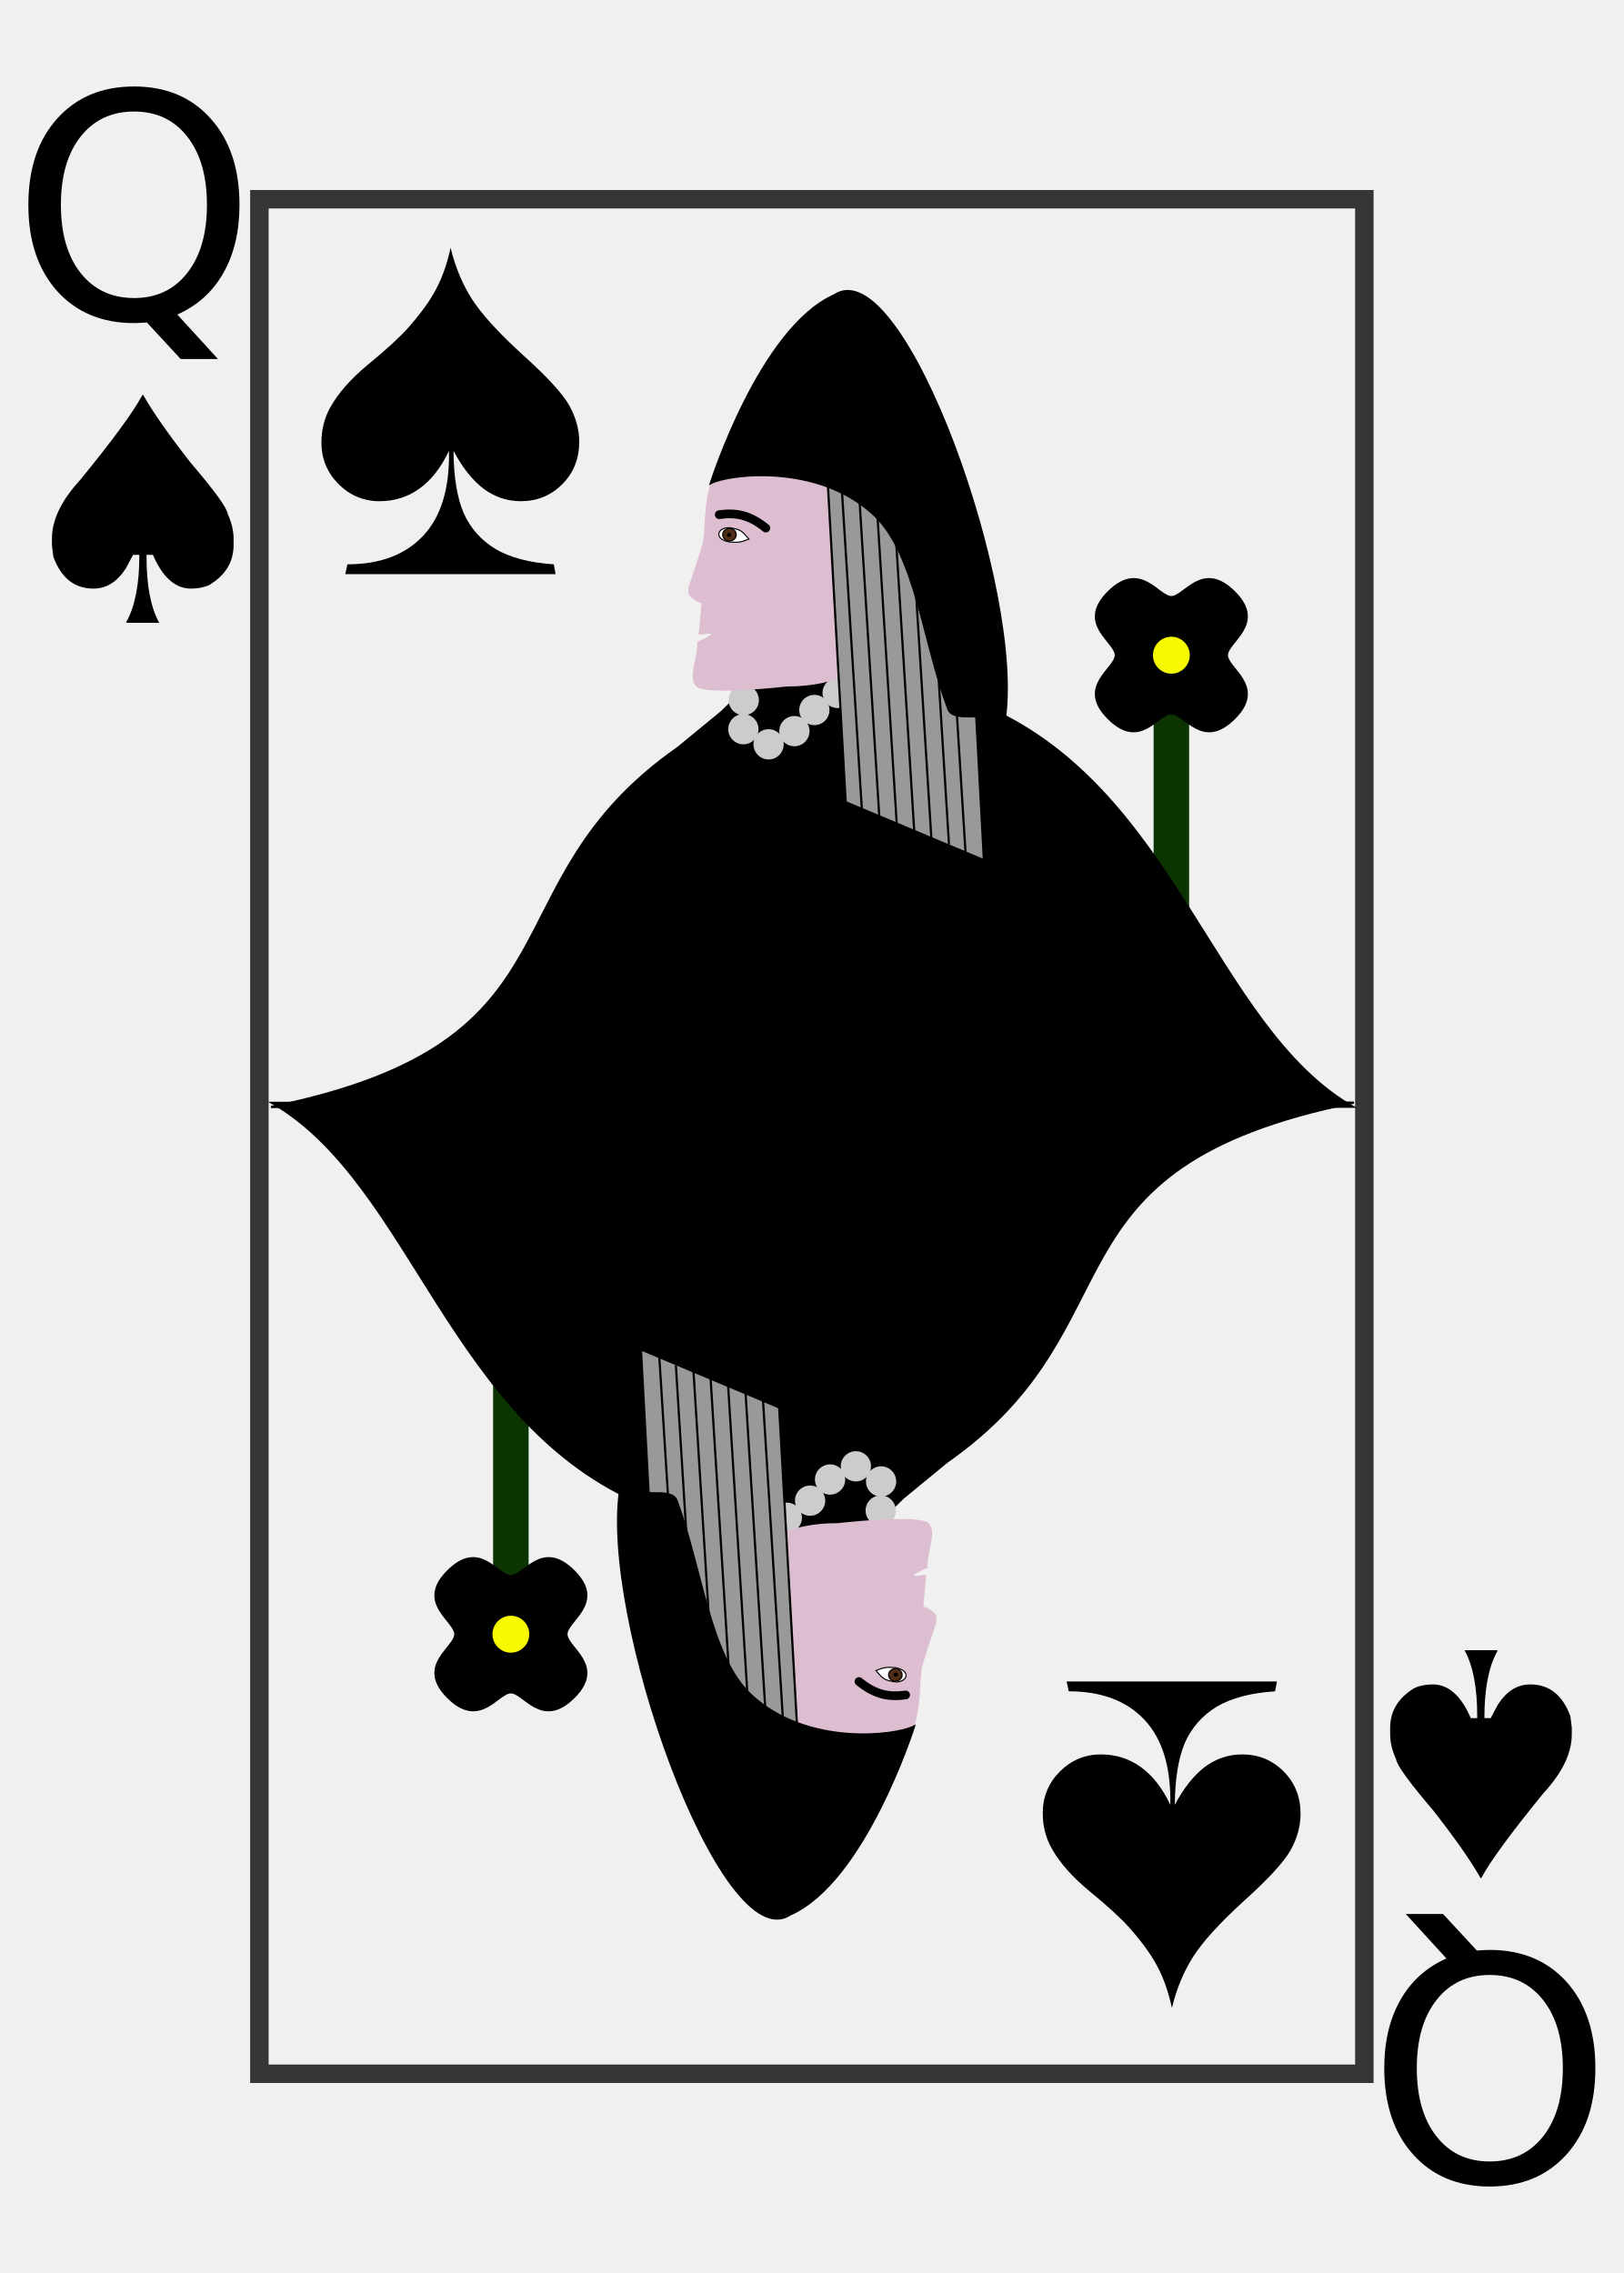
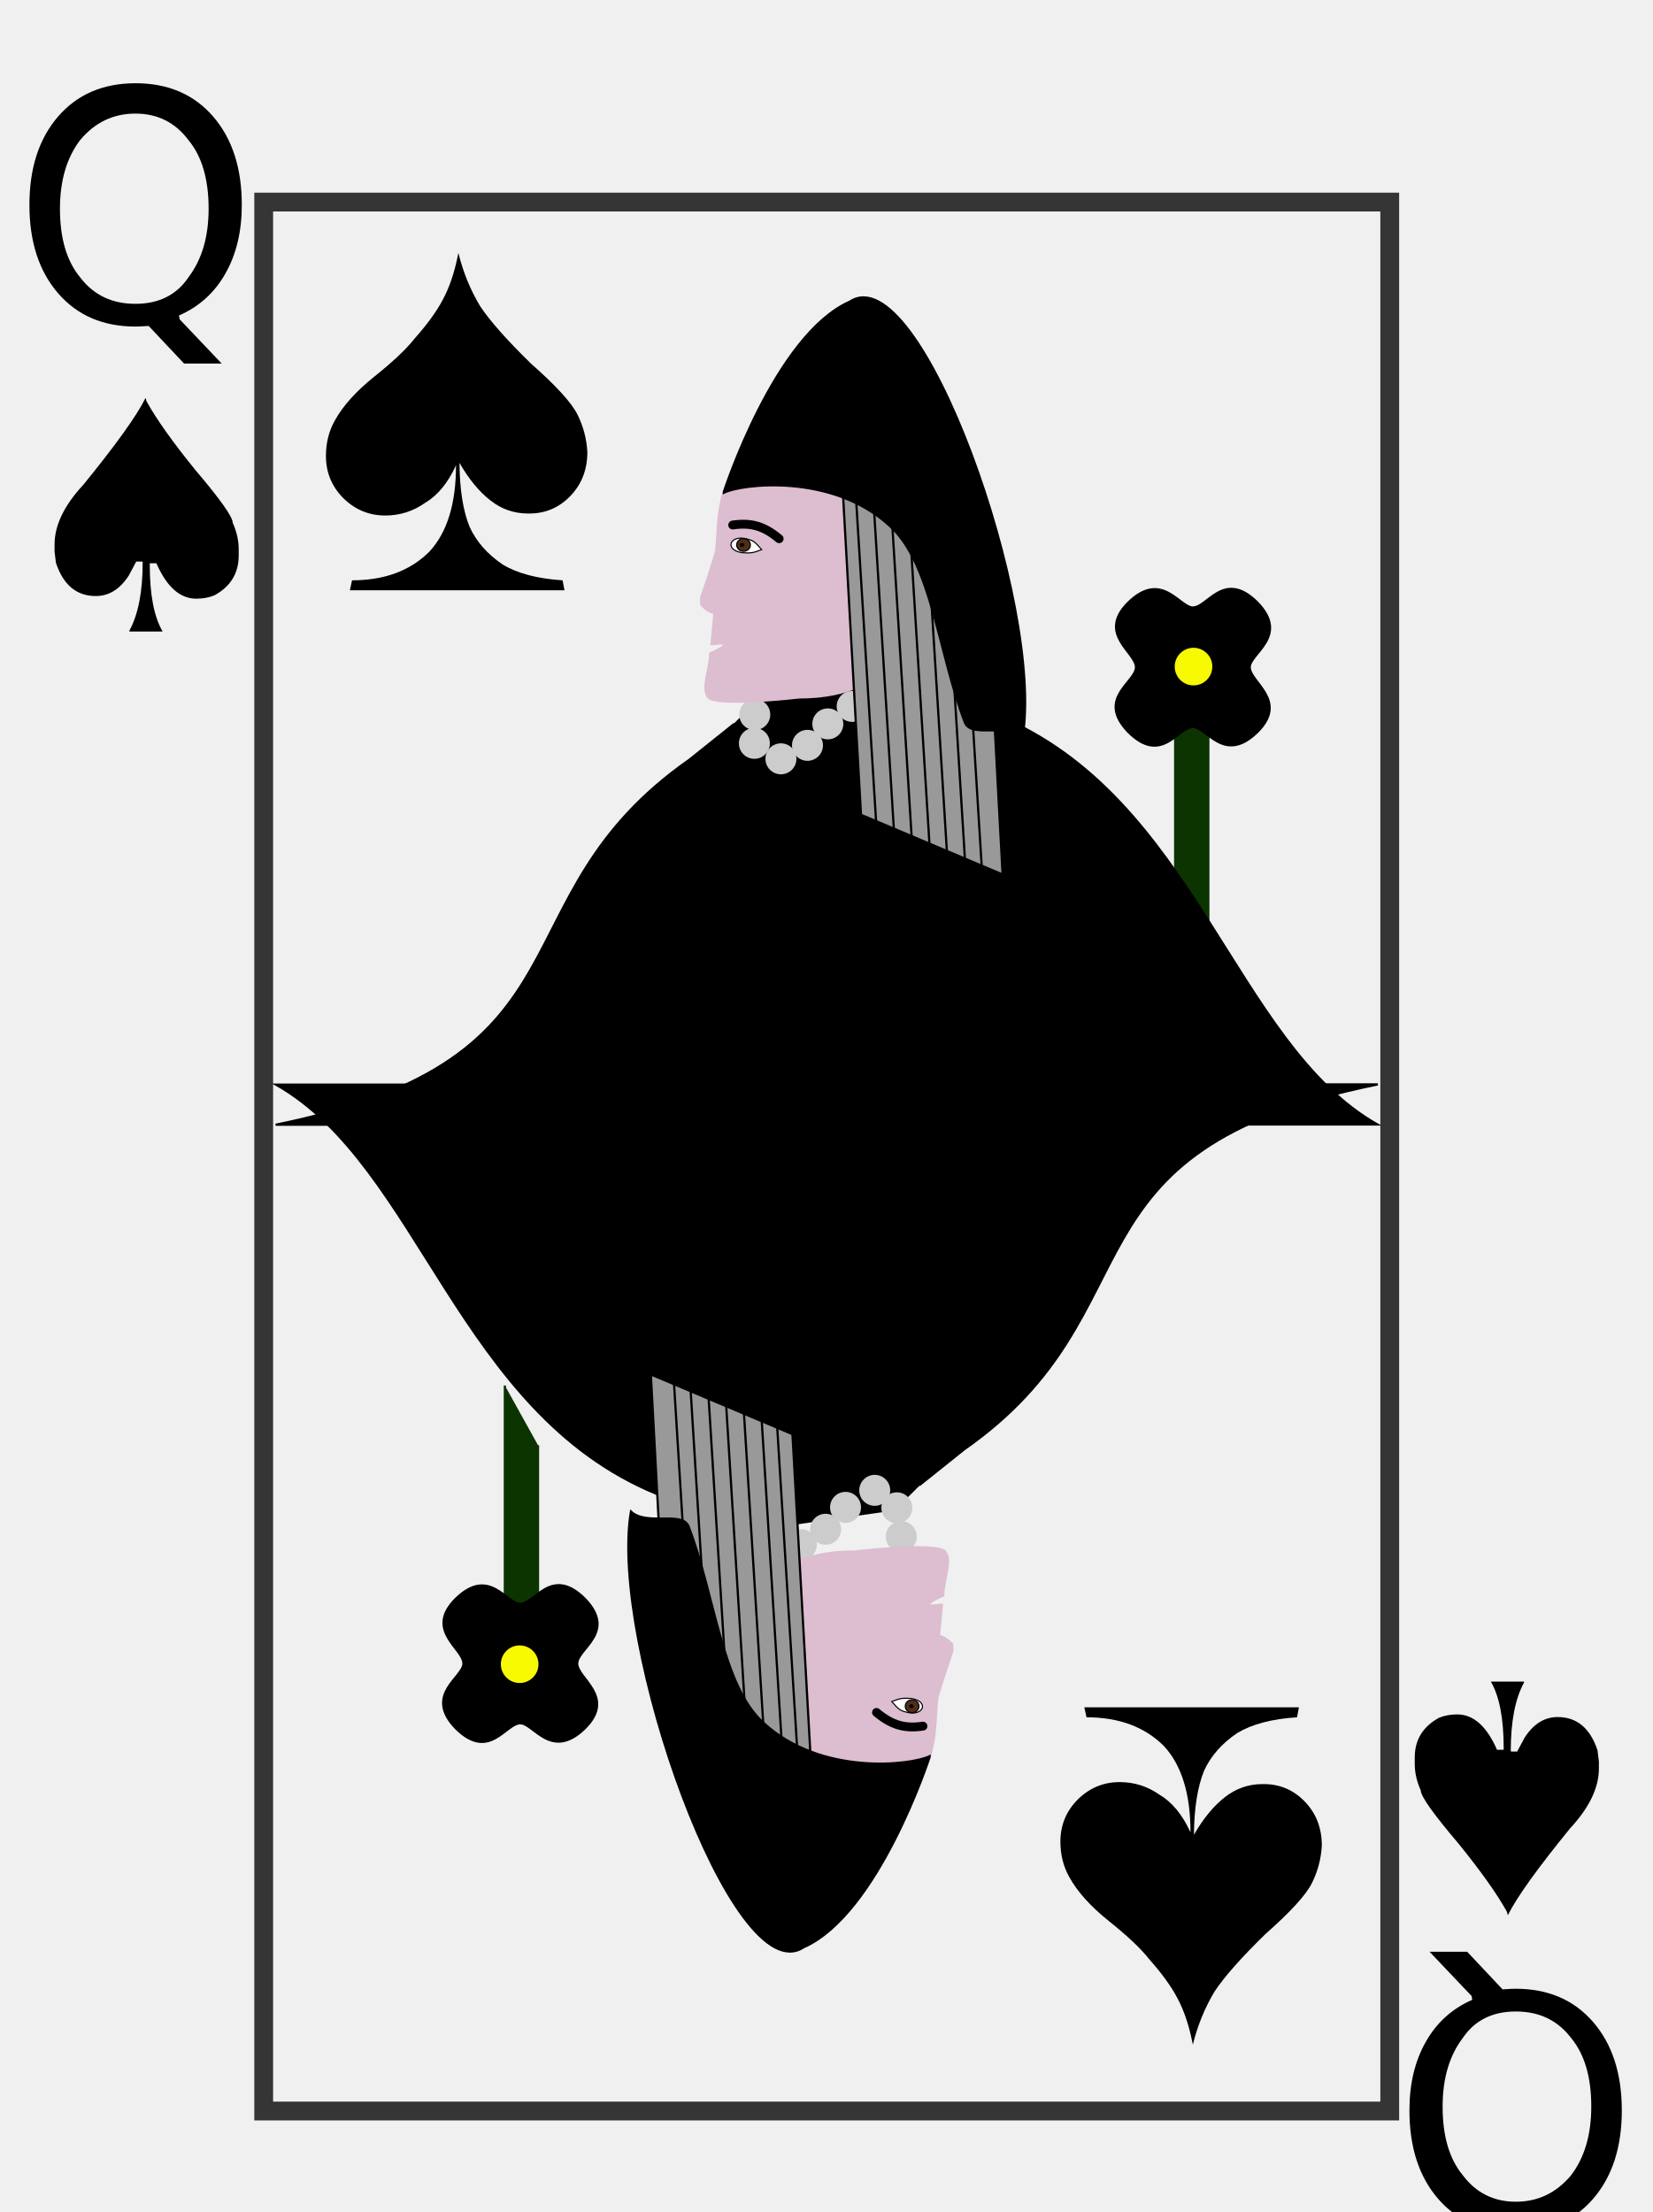
- <svg xmlns="http://www.w3.org/2000/svg" xmlns:xlink="http://www.w3.org/1999/xlink" width="747.347" height="1046.286" id="svg2" version="1.0">
-   <defs id="defs4">
-     </defs>
-   <g id="layer1" transform="translate(2.244899,-0.6479052)">
-     <path style="display:inline;overflow:visible;visibility:visible;opacity:1;fill:#0b3400;fill-opacity:1;fill-rule:nonzero;stroke:#0b3400;stroke-width:1;stroke-linecap:butt;stroke-linejoin:miter;stroke-miterlimit:4;stroke-dasharray:none;stroke-dashoffset:0;stroke-opacity:1;marker:none;marker-start:none;marker-mid:none;marker-end:none;enable-background:accumulate" d="m 529.218,401.008 v -74.827 h 15.344 v 101.97" id="path3994" />
-     <path id="path3996" style="fill:#000000;fill-opacity:1;stroke:#000000;stroke-width:1.6;stroke-linecap:round;stroke-linejoin:round;stroke-miterlimit:4;stroke-opacity:1" d="m 536.89,328.684 c 6.681,0 14.267,16.921 28.832,2.297 14.383,-14.44 -3.564,-22.194 -3.564,-28.74 0,-6.546 17.947,-14.3 3.564,-28.74 -14.565,-14.623 -22.486,2.297 -28.832,2.297 -6.346,0 -14.267,-16.921 -28.832,-2.297 -14.383,14.44 3.564,22.194 3.564,28.74 0,6.546 -17.947,14.3 -3.564,28.74 14.565,14.623 22.151,-2.297 28.832,-2.297 z" />
-     <path style="opacity:1;fill:#f7fa00;fill-opacity:1;stroke:#f7fa00;stroke-width:1.6;stroke-linecap:round;stroke-linejoin:round;stroke-miterlimit:4;stroke-dasharray:none;stroke-opacity:1" d="m 544.563,302.241 a 7.672,7.703 0 0 1 -7.672,7.703 7.672,7.703 0 0 1 -7.672,-7.703 7.672,7.703 0 0 1 7.672,-7.703 7.672,7.703 0 0 1 7.672,7.703 z" id="path4010" />
-     <path id="path860" d="m 240.562,654.127 v 74.827 H 225.218 V 626.984" style="display:inline;overflow:visible;visibility:visible;opacity:1;fill:#0b3400;fill-opacity:1;fill-rule:nonzero;stroke:#0b3400;stroke-width:1;stroke-linecap:butt;stroke-linejoin:miter;stroke-miterlimit:4;stroke-dasharray:none;stroke-dashoffset:0;stroke-opacity:1;marker:none;marker-start:none;marker-mid:none;marker-end:none;enable-background:accumulate" />
-     <path d="m 232.89,726.451 c -6.681,0 -14.267,-16.921 -28.832,-2.297 -14.383,14.44 3.564,22.194 3.564,28.74 0,6.546 -17.947,14.3 -3.564,28.74 14.565,14.623 22.486,-2.297 28.832,-2.297 6.346,0 14.267,16.921 28.832,2.297 14.383,-14.44 -3.564,-22.194 -3.564,-28.74 0,-6.546 17.947,-14.3 3.564,-28.74 -14.565,-14.623 -22.151,2.297 -28.832,2.297 z" style="fill:#000000;fill-opacity:1;stroke:#000000;stroke-width:1.6;stroke-linecap:round;stroke-linejoin:round;stroke-miterlimit:4;stroke-opacity:1" id="path862" />
-     <path transform="scale(-1)" style="opacity:1;fill:#f7fa00;fill-opacity:1;stroke:#f7fa00;stroke-width:1.6;stroke-linecap:round;stroke-linejoin:round;stroke-miterlimit:4;stroke-dasharray:none;stroke-opacity:1" d="m -225.218,-752.894 a 7.672,7.703 0 0 1 -7.672,7.703 7.672,7.703 0 0 1 -7.672,-7.703 7.672,7.703 0 0 1 7.672,-7.703 7.672,7.703 0 0 1 7.672,7.703 z" id="path864" />
-     <path id="path1009" style="font-style:normal;font-variant:normal;font-weight:normal;font-stretch:normal;font-size:144px;line-height:1.25;font-family:'Arial Narrow';-inkscape-font-specification:'Arial Narrow';text-align:center;text-anchor:middle;fill:#000000;fill-opacity:1;stroke:none;stroke-width:1px;stroke-linecap:butt;stroke-linejoin:miter;stroke-opacity:1" d="m 59.464,51.986 q -15.469,0 -24.609,11.531 -9.07,11.531 -9.07,31.43 0,19.828 9.07,31.359 9.141,11.531 24.609,11.531 15.469,0 24.469,-11.531 9.07,-11.531 9.07,-31.359 0,-19.898 -9.07,-31.43 -9,-11.531 -24.469,-11.531 z m 19.898,93.445 18.703,20.461 H 80.909 L 65.37,149.088 q -2.32,0.141 -3.586,0.211 -1.195,0.07 -2.32,0.07 -22.148,0 -35.438,-14.766 -13.219,-14.836 -13.219,-39.656 0,-24.891 13.219,-39.656 13.289,-14.836 35.438,-14.836 22.078,0 35.297,14.836 13.219,14.766 13.219,39.656 0,18.281 -7.383,31.289 -7.312,13.008 -21.234,19.195 z" />
-     <path id="path1006" style="font-style:normal;font-variant:normal;font-weight:normal;font-stretch:normal;font-size:144px;line-height:1.25;font-family:'Arial Narrow';-inkscape-font-specification:'Arial Narrow';text-align:center;text-anchor:middle;fill:#000000;fill-opacity:1;stroke:none;stroke-width:1px;stroke-linecap:butt;stroke-linejoin:miter;stroke-opacity:1" d="m 63.647,182.424 q 6.609,11.742 21.797,31.148 16.664,19.547 17.086,23.555 2.742,5.977 2.742,11.602 v 2.812 q 0,11.742 -11.391,18.492 -3.727,1.547 -8.227,1.547 -10.828,0 -17.508,-15.539 h -2.953 v 0.844 q 0,19.898 5.836,30.445 H 55.913 v -0.422 q 5.977,-10.617 5.977,-30.656 l -0.211,-0.211 h -2.672 l -3.305,6.188 q -5.977,9.352 -14.906,9.352 -13.148,0 -18.492,-14.695 l -0.633,-5.133 v -3.234 q 0,-12.867 13.148,-27.141 22.148,-27.141 28.406,-38.742 l 0.211,-0.211 z" />
-     <path id="path1003" style="font-style:normal;font-variant:normal;font-weight:normal;font-stretch:normal;font-size:144px;line-height:1.25;font-family:'Arial Narrow';-inkscape-font-specification:'Arial Narrow';text-align:center;text-anchor:middle;fill:#000000;fill-opacity:1;stroke:none;stroke-width:1px;stroke-linecap:butt;stroke-linejoin:miter;stroke-opacity:1" d="m 683.393,995.595 q 15.469,0 24.609,-11.531 9.07,-11.531 9.07,-31.43 0,-19.828 -9.07,-31.359 -9.141,-11.531 -24.609,-11.531 -15.469,0 -24.469,11.531 -9.07,11.531 -9.07,31.359 0,19.898 9.07,31.43 9,11.531 24.469,11.531 z M 663.495,902.15 644.792,881.689 h 17.156 l 15.539,16.805 q 2.32,-0.141 3.586,-0.211 1.195,-0.07 2.32,-0.07 22.148,0 35.438,14.766 13.219,14.836 13.219,39.656 0,24.891 -13.219,39.656 -13.289,14.836 -35.438,14.836 -22.078,0 -35.297,-14.836 -13.219,-14.766 -13.219,-39.656 0,-18.281 7.383,-31.289 7.312,-13.008 21.234,-19.195 z" />
-     <path id="path1000" style="font-style:normal;font-variant:normal;font-weight:normal;font-stretch:normal;font-size:144px;line-height:1.25;font-family:'Arial Narrow';-inkscape-font-specification:'Arial Narrow';text-align:center;text-anchor:middle;fill:#000000;fill-opacity:1;stroke:none;stroke-width:1px;stroke-linecap:butt;stroke-linejoin:miter;stroke-opacity:1" d="m 679.21,865.158 q -6.609,-11.742 -21.797,-31.148 -16.664,-19.547 -17.086,-23.555 -2.742,-5.977 -2.742,-11.602 v -2.812 q 0,-11.742 11.391,-18.492 3.727,-1.547 8.227,-1.547 10.828,0 17.508,15.539 h 2.953 v -0.844 q 0,-19.898 -5.836,-30.445 h 15.117 v 0.422 q -5.977,10.617 -5.977,30.656 l 0.211,0.211 h 2.672 l 3.305,-6.188 q 5.977,-9.352 14.906,-9.352 13.148,0 18.492,14.695 l 0.633,5.133 v 3.234 q 0,12.867 -13.148,27.141 -22.148,27.141 -28.406,38.742 l -0.211,0.211 z" />
-     <path style="opacity:0.775;fill:none;fill-opacity:1;stroke:#000000;stroke-width:8.5;stroke-linecap:square;stroke-linejoin:miter;stroke-miterlimit:4;stroke-dasharray:none;stroke-opacity:1" d="M 117.143,92.362 H 625.714 V 955.219 H 117.143 Z" id="rect3077" />
-     <path id="path996" style="font-style:normal;font-weight:normal;font-size:250px;line-height:1.25;font-family:Arial;text-align:center;text-anchor:middle;fill:#000000;fill-opacity:1;stroke:none;stroke-width:1px;stroke-linecap:butt;stroke-linejoin:miter;stroke-opacity:1" d="m 205.144,114.656 q 3.174,13.184 9.766,23.56 6.592,10.376 23.438,25.757 16.968,15.259 21.484,23.438 4.517,8.179 4.517,16.602 0,11.719 -7.812,19.531 -7.812,7.812 -19.043,7.812 -9.521,0 -17.334,-5.859 -7.69,-5.981 -13.672,-17.334 0.122,17.944 4.639,28.564 4.639,10.498 14.648,16.602 10.132,5.981 26.855,7.08 l 0.854,4.517 H 156.683 l 0.977,-4.517 q 22.461,0 34.79,-13.062 12.451,-13.184 11.963,-39.185 -5.493,11.597 -13.672,17.456 -8.057,5.737 -18.311,5.737 -10.986,0 -18.921,-7.935 -7.812,-7.935 -7.812,-19.043 0,-8.911 4.028,-16.113 5.493,-10.01 17.822,-20.142 12.329,-10.132 18.188,-16.724 8.911,-10.132 12.939,-18.066 4.15,-7.935 6.47,-18.677 z" />
-     <path d="m 537.144,924.925 q 3.174,-13.184 9.766,-23.56 6.592,-10.376 23.438,-25.757 16.968,-15.259 21.484,-23.438 4.517,-8.179 4.517,-16.602 0,-11.719 -7.812,-19.531 -7.812,-7.812 -19.043,-7.812 -9.521,0 -17.334,5.859 -7.69,5.981 -13.672,17.334 0.122,-17.944 4.639,-28.564 4.639,-10.498 14.648,-16.602 10.132,-5.981 26.855,-7.08 l 0.854,-4.517 H 488.683 l 0.977,4.517 q 22.461,0 34.79,13.062 12.451,13.184 11.963,39.185 -5.493,-11.597 -13.672,-17.456 -8.057,-5.737 -18.311,-5.737 -10.986,0 -18.921,7.935 -7.812,7.935 -7.812,19.043 0,8.911 4.028,16.113 5.493,10.01 17.822,20.142 12.329,10.132 18.188,16.724 8.911,10.132 12.939,18.066 4.15,7.935 6.47,18.677 z" style="font-style:normal;font-weight:normal;font-size:250px;line-height:1.25;font-family:Arial;text-align:center;text-anchor:middle;fill:#000000;fill-opacity:1;stroke:none;stroke-width:1px;stroke-linecap:butt;stroke-linejoin:miter;stroke-opacity:1" id="path1014" />
-     <path id="path3918" d="M 329.898,328.362 L 340.788,317.72 L 438.827,304.076 C 448.852,306.154 439.574,321.157 448.22,324.685 C 538.646,361.585 555.561,472.504 620.393,510.099 L 122.469,510.219 C 270.46,480.24 219.146,408.241 309.898,344.791 L 329.898,328.362 z" style="fill:#000000;fill-opacity:1;fill-rule:nonzero;stroke:#000000;stroke-width:1;stroke-linecap:butt;stroke-linejoin:miter;marker:none;marker-start:none;marker-mid:none;marker-end:none;stroke-miterlimit:4;stroke-dasharray:none;stroke-dashoffset:0;stroke-opacity:1;visibility:visible;display:inline;overflow:visible;enable-background:accumulate" />
-     <use x="0" y="0" xlink:href="#use3201" id="use3203" transform="translate(0.1785715,-13.39286)" width="747.347" height="1046.286" />
-     <path style="opacity:1;fill:#cccccc;fill-opacity:1;stroke:none;stroke-width:1.6;stroke-linecap:round;stroke-linejoin:round;stroke-miterlimit:4;stroke-dasharray:none;stroke-opacity:1" d="m 390.255,319.612 a 6.964,6.964 0 0 1 -6.964,6.964 6.964,6.964 0 0 1 -6.964,-6.964 6.964,6.964 0 0 1 6.964,-6.964 6.964,6.964 0 0 1 6.964,6.964 z" id="path2415" />
-     <use x="0" y="0" xlink:href="#path2415" id="use3195" transform="translate(-10.71429,7.857143)" width="747.347" height="1046.286" />
-     <use x="0" y="0" xlink:href="#use3195" id="use3197" transform="translate(-9.196428,9.732143)" width="747.347" height="1046.286" />
-     <use x="0" y="0" xlink:href="#use3197" id="use3199" transform="translate(-11.875,6.071429)" width="747.347" height="1046.286" />
-     <use x="0" y="0" xlink:href="#use3199" id="use3201" transform="translate(-11.60714,-6.964285)" width="747.347" height="1046.286" />
-     <path style="display:inline;overflow:visible;visibility:visible;opacity:1;fill:#ddbdd0;fill-opacity:1;fill-rule:nonzero;stroke:#ddbdd0;stroke-width:1;stroke-linecap:butt;stroke-linejoin:miter;stroke-miterlimit:4;stroke-dasharray:none;stroke-dashoffset:0;stroke-opacity:1;marker:none;marker-start:none;marker-mid:none;marker-end:none;enable-background:accumulate" d="m 325.402,223.006 c -3.008,9.274 -2.569,18.312 -3.422,26.247 0,1.795 -6.861,21.85 -6.861,21.85 l 0.058,2.843 c -0.044,0.334 2.968,3.571 6.049,3.905 l -1.324,14.201 c -1.112,0.767 5.786,-0.963 5.786,0.3 0,1.421 -6.386,4.035 -6.386,4.035 0,6.756 -4.345,16.27 -0.788,19.827 4.169,4.169 41.296,-0.065 41.296,-0.065 47.993,0 48.571,-35 48.571,-35 0,-40.409 -2.582,-66.014 -2.582,-66.014 -2.482,-0.014 -18.085,-2.821 -34.972,-1.109 -18.548,1.88 -29.644,4.199 -45.424,8.982 z" id="path3867" />
-     <path style="display:inline;overflow:visible;visibility:visible;opacity:1;fill:#999999;fill-opacity:1;fill-rule:nonzero;stroke:#000000;stroke-width:1;stroke-linecap:butt;stroke-linejoin:miter;stroke-miterlimit:4;stroke-dasharray:none;stroke-dashoffset:0;stroke-opacity:1;marker:none;marker-start:none;marker-mid:none;marker-end:none;enable-background:accumulate" d="m 377.983,209.454 9.021,160.456 63.601,26.698 -9.3,-173.985 z" id="path3871" />
-     <path style="display:inline;overflow:visible;visibility:visible;opacity:1;fill:none;fill-opacity:0.703;fill-rule:nonzero;stroke:#000000;stroke-width:4;stroke-linecap:round;stroke-linejoin:round;stroke-miterlimit:4;stroke-dasharray:none;stroke-dashoffset:0;stroke-opacity:1;marker:none;marker-start:none;marker-mid:none;marker-end:none;enable-background:accumulate" d="m 328.773,237.556 c 8.089,-1.161 14.275,0.349 21.486,6.18" id="path3875" />
-     <path style="display:inline;overflow:visible;visibility:visible;opacity:1;fill:none;fill-opacity:0.703;fill-rule:nonzero;stroke:#000000;stroke-width:1;stroke-linecap:butt;stroke-linejoin:miter;stroke-miterlimit:4;stroke-dasharray:none;stroke-dashoffset:0;stroke-opacity:1;marker:none;marker-start:none;marker-mid:none;marker-end:none;enable-background:accumulate" d="m 384.452,213.541 10.089,161.357" id="path3902" />
-     <use x="0" y="0" xlink:href="#path3902" id="use3904" width="747.347" height="1046.286" transform="translate(8.000005,2.928572)" />
-     <use x="0" y="0" xlink:href="#use3904" id="use3906" width="747.347" height="1046.286" transform="translate(8.000005,2.928572)" />
-     <use x="0" y="0" xlink:href="#use3906" id="use3908" transform="translate(8.000005,2.357143)" width="747.347" height="1046.286" />
-     <use x="0" y="0" xlink:href="#use3908" id="use3910" width="747.347" height="1046.286" transform="translate(8.000005,5.285714)" />
-     <use x="0" y="0" xlink:href="#use3910" id="use3912" transform="translate(8.000005,0.928572)" width="747.347" height="1046.286" />
-     <use x="0" y="0" xlink:href="#use3912" id="use3914" width="747.347" height="1046.286" transform="translate(8.000005,10)" />
-     <path style="display:inline;overflow:visible;visibility:visible;opacity:1;fill:#ffffff;fill-opacity:1;fill-rule:nonzero;stroke:#000000;stroke-width:0.5;stroke-linecap:butt;stroke-linejoin:miter;stroke-miterlimit:4;stroke-dasharray:none;stroke-dashoffset:0;stroke-opacity:1;marker:none;marker-start:none;marker-mid:none;marker-end:none;enable-background:accumulate" d="m 334.325,243.643 c 4.212,0.888 4.64,1.051 8.125,5.126 -3.668,1.537 -5.011,1.661 -8.872,1.361 -7.821,-1.3 -5.568,-7.368 0.748,-6.487 z" id="path3877" />
-     <path style="opacity:1;fill:#502d16;fill-opacity:1;stroke:#000000;stroke-width:0.5;stroke-linecap:round;stroke-linejoin:round;stroke-miterlimit:4;stroke-dasharray:none;stroke-opacity:1" d="m 336.624,246.766 a 3.119,2.908 0 0 1 -3.119,2.908 3.119,2.908 0 0 1 -3.119,-2.908 3.119,2.908 0 0 1 3.119,-2.908 3.119,2.908 0 0 1 3.119,2.908 z" id="path3885" />
-     <path style="opacity:1;fill:#000000;fill-opacity:1;stroke:#000000;stroke-width:0.5;stroke-linecap:round;stroke-linejoin:round;stroke-miterlimit:4;stroke-dasharray:none;stroke-opacity:1" d="m 334.073,246.893 a 0.758,0.694 0 0 1 -0.758,0.694 0.758,0.694 0 0 1 -0.758,-0.694 0.758,0.694 0 0 1 0.758,-0.694 0.758,0.694 0 0 1 0.758,0.694 z" id="path3887" />
-     <path id="path4021" d="m 324.918,223.028 c 0,0 22.602,-71.342 56.947,-86.494 31.582,-21.103 88.322,138.106 78.048,197.046 -7.133,-6.643 -23.121,0.351 -25.729,-6.647 -11.554,-30.999 -15.139,-71.576 -34.2,-89.382 -25.673,-23.983 -66.705,-18.857 -75.066,-14.523 z" style="display:inline;overflow:visible;visibility:visible;opacity:1;fill:#000000;fill-opacity:1;fill-rule:nonzero;stroke:#000000;stroke-width:1;stroke-linecap:butt;stroke-linejoin:miter;stroke-miterlimit:4;stroke-dasharray:none;stroke-dashoffset:0;stroke-opacity:1;marker:none;marker-start:none;marker-mid:none;marker-end:none;enable-background:accumulate" />
-     <use x="0" y="0" xlink:href="#path3918" id="use3954" transform="matrix(-1,0,0,-1,743.3673,1018.407)" width="747.347" height="1046.286" />
-     <use height="1046.286" width="747.347" transform="rotate(180,371.5051,516.1389)" id="use868" xlink:href="#use3201" y="0" x="0" />
-     <path transform="scale(-1)" style="opacity:1;fill:#cccccc;fill-opacity:1;stroke:none;stroke-width:1.6;stroke-linecap:round;stroke-linejoin:round;stroke-miterlimit:4;stroke-dasharray:none;stroke-opacity:1" d="m -352.934,-699.273 a 6.964,6.964 0 0 1 -6.964,6.964 6.964,6.964 0 0 1 -6.964,-6.964 6.964,6.964 0 0 1 6.964,-6.964 6.964,6.964 0 0 1 6.964,6.964 z" id="path870" />
-     <use height="1046.286" width="747.347" transform="rotate(180,376.9515,505.5139)" id="use872" xlink:href="#path2415" y="0" x="0" />
-     <use height="1046.286" width="747.347" transform="rotate(180,376.1926,504.5764)" id="use874" xlink:href="#use3195" y="0" x="0" />
-     <use height="1046.286" width="747.347" transform="rotate(180,377.5319,506.4068)" id="use876" xlink:href="#use3197" y="0" x="0" />
-     <use height="1046.286" width="747.347" transform="rotate(180,377.398,512.9246)" id="use878" xlink:href="#use3199" y="0" x="0" />
-     <path id="path882" d="m 417.966,795.4 c 3.008,-9.274 2.569,-18.312 3.422,-26.247 0,-1.795 6.861,-21.85 6.861,-21.85 l -0.058,-2.843 c 0.044,-0.334 -2.968,-3.571 -6.049,-3.905 l 1.324,-14.201 c 1.112,-0.767 -5.786,0.963 -5.786,-0.3 0,-1.421 6.386,-4.035 6.386,-4.035 0,-6.756 4.345,-16.27 0.788,-19.827 -4.169,-4.169 -41.296,0.065 -41.296,0.065 -47.993,0 -48.571,35 -48.571,35 0,40.409 2.582,66.014 2.582,66.014 2.482,0.014 18.085,2.821 34.972,1.109 18.548,-1.88 29.644,-4.199 45.424,-8.982 z" style="display:inline;overflow:visible;visibility:visible;opacity:1;fill:#ddbdd0;fill-opacity:1;fill-rule:nonzero;stroke:#ddbdd0;stroke-width:1;stroke-linecap:butt;stroke-linejoin:miter;stroke-miterlimit:4;stroke-dasharray:none;stroke-dashoffset:0;stroke-opacity:1;marker:none;marker-start:none;marker-mid:none;marker-end:none;enable-background:accumulate" />
-     <path id="path884" d="m 365.385,808.953 -9.021,-160.456 -63.601,-26.698 9.3,173.985 z" style="display:inline;overflow:visible;visibility:visible;opacity:1;fill:#999999;fill-opacity:1;fill-rule:nonzero;stroke:#000000;stroke-width:1;stroke-linecap:butt;stroke-linejoin:miter;stroke-miterlimit:4;stroke-dasharray:none;stroke-dashoffset:0;stroke-opacity:1;marker:none;marker-start:none;marker-mid:none;marker-end:none;enable-background:accumulate" />
-     <path id="path886" d="m 414.594,780.851 c -8.089,1.161 -14.275,-0.349 -21.486,-6.18" style="display:inline;overflow:visible;visibility:visible;opacity:1;fill:none;fill-opacity:0.703;fill-rule:nonzero;stroke:#000000;stroke-width:4;stroke-linecap:round;stroke-linejoin:round;stroke-miterlimit:4;stroke-dasharray:none;stroke-dashoffset:0;stroke-opacity:1;marker:none;marker-start:none;marker-mid:none;marker-end:none;enable-background:accumulate" />
-     <path id="path888" d="M 358.916,804.866 348.827,643.509" style="display:inline;overflow:visible;visibility:visible;opacity:1;fill:none;fill-opacity:0.703;fill-rule:nonzero;stroke:#000000;stroke-width:1;stroke-linecap:butt;stroke-linejoin:miter;stroke-miterlimit:4;stroke-dasharray:none;stroke-dashoffset:0;stroke-opacity:1;marker:none;marker-start:none;marker-mid:none;marker-end:none;enable-background:accumulate" />
-     <use transform="rotate(180,367.6837,507.739)" height="1046.286" width="747.347" id="use890" xlink:href="#path3902" y="0" x="0" />
-     <use transform="rotate(180,367.6837,507.739)" height="1046.286" width="747.347" id="use892" xlink:href="#use3904" y="0" x="0" />
-     <use height="1046.286" width="747.347" transform="rotate(180,367.6837,508.0247)" id="use894" xlink:href="#use3906" y="0" x="0" />
-     <use transform="rotate(180,367.6837,506.5604)" height="1046.286" width="747.347" id="use896" xlink:href="#use3908" y="0" x="0" />
-     <use height="1046.286" width="747.347" transform="rotate(180,367.6837,508.739)" id="use898" xlink:href="#use3910" y="0" x="0" />
-     <use transform="rotate(180,367.6837,504.2033)" height="1046.286" width="747.347" id="use900" xlink:href="#use3912" y="0" x="0" />
-     <path id="path902" d="m 409.042,774.764 c -4.212,-0.888 -4.64,-1.051 -8.125,-5.126 3.668,-1.537 5.011,-1.661 8.872,-1.361 7.821,1.3 5.568,7.368 -0.748,6.487 z" style="display:inline;overflow:visible;visibility:visible;opacity:1;fill:#ffffff;fill-opacity:1;fill-rule:nonzero;stroke:#000000;stroke-width:0.5;stroke-linecap:butt;stroke-linejoin:miter;stroke-miterlimit:4;stroke-dasharray:none;stroke-dashoffset:0;stroke-opacity:1;marker:none;marker-start:none;marker-mid:none;marker-end:none;enable-background:accumulate" />
-     <path transform="scale(-1)" style="opacity:1;fill:#502d16;fill-opacity:1;stroke:#000000;stroke-width:0.5;stroke-linecap:round;stroke-linejoin:round;stroke-miterlimit:4;stroke-dasharray:none;stroke-opacity:1" d="m -406.743,-771.64 a 3.119,2.908 0 0 1 -3.119,2.908 3.119,2.908 0 0 1 -3.119,-2.908 3.119,2.908 0 0 1 3.119,-2.908 3.119,2.908 0 0 1 3.119,2.908 z" id="path904" />
-     <path transform="scale(-1)" style="opacity:1;fill:#000000;fill-opacity:1;stroke:#000000;stroke-width:0.5;stroke-linecap:round;stroke-linejoin:round;stroke-miterlimit:4;stroke-dasharray:none;stroke-opacity:1" d="m -409.295,-771.514 a 0.758,0.694 0 0 1 -0.758,0.694 0.758,0.694 0 0 1 -0.758,-0.694 0.758,0.694 0 0 1 0.758,-0.694 0.758,0.694 0 0 1 0.758,0.694 z" id="path906" />
-     <path style="display:inline;overflow:visible;visibility:visible;opacity:1;fill:#000000;fill-opacity:1;fill-rule:nonzero;stroke:#000000;stroke-width:1;stroke-linecap:butt;stroke-linejoin:miter;stroke-miterlimit:4;stroke-dasharray:none;stroke-dashoffset:0;stroke-opacity:1;marker:none;marker-start:none;marker-mid:none;marker-end:none;enable-background:accumulate" d="m 418.449,795.379 c 0,0 -22.602,71.342 -56.947,86.494 -31.582,21.103 -88.322,-138.106 -78.048,-197.046 7.133,6.643 23.121,-0.351 25.729,6.647 11.554,30.999 15.139,71.576 34.2,89.382 25.673,23.983 66.705,18.857 75.066,14.523 z" id="path908" />
+ <svg xmlns="http://www.w3.org/2000/svg" xmlns:xlink="http://www.w3.org/1999/xlink" version="1.0" viewBox="0 0 747 1000">
+   <g transform="translate(2.2 -.65)">
+     <path d="M529 401v-75h15v102" fill="#0b3400" stroke="#0b3400" />
+     <path d="M537 329c6.7 0 14 17 29 2.3 14-14-3.6-22-3.6-29 0-6.5 18-14 3.6-29-15-15-22 2.3-29 2.3-6.3 0-14-17-29-2.3-14 14 3.6 22 3.6 29s-18 14-3.6 29c15 15 22-2.3 29-2.3z" stroke-linecap="round" stroke-linejoin="round" stroke-width="1.6" stroke="#000" />
+     <path d="M545 302a7.7 7.7 0 01-7.7 7.7 7.7 7.7 0 01-7.7-7.7 7.7 7.7 0 017.7-7.7 7.7 7.7 0 017.7 7.7z" fill="#f7fa00" stroke-linecap="round" stroke-linejoin="round" stroke-width="1.6" stroke="#f7fa00" />
+     <path d="M241 654v75h-15V627" fill="#0b3400" stroke="#0b3400" />
+     <path d="M233 726c-6.7 0-14-17-29-2.3-14 14 3.6 22 3.6 29 0 6.5-18 14-3.6 29 15 15 22-2.3 29-2.3 6.3 0 14 17 29 2.3 14-14-3.6-22-3.6-29s18-14 3.6-29c-15-15-22 2.3-29 2.3z" stroke-linecap="round" stroke-linejoin="round" stroke-width="1.6" stroke="#000" />
+     <path d="M225 753a7.7 7.7 0 017.7-7.7 7.7 7.7 0 017.7 7.7 7.7 7.7 0 01-7.7 7.7 7.7 7.7 0 01-7.7-7.7z" fill="#f7fa00" stroke-linecap="round" stroke-linejoin="round" stroke-width="1.6" stroke="#f7fa00" />
+     <path d="M59 52q-15 0-25 12-9.1 12-9.1 31 0 20 9.1 31 9.1 12 25 12t24-12q9.1-12 9.1-31 0-20-9.1-31-9-12-24-12zm20 93l19 20H81l-16-17q-2.3.14-3.6.21-1.2.07-2.3.07-22 0-35-15t-13-40q0-25 13-40t35-15q22 0 35 15t13 40q0 18-7.4 31-7.3 13-21 19zM64 182q6.6 12 22 31 17 20 17 24 2.7 6 2.7 12v2.8q0 12-11 18-3.7 1.5-8.2 1.5-11 0-18-16h-3v.84q0 20 5.8 30h-15v-.42q6-11 6-31l-.21-.21h-2.7l-3.3 6.2q-6 9.4-15 9.4-13 0-18-15l-.63-5.1v-3.2q0-13 13-27 22-27 28-39l.21-.21zM683 996q15 0 25-12 9.1-12 9.1-31 0-20-9.1-31-9.1-12-25-12t-24 12q-9.1 12-9.1 31 0 20 9.1 31 9 12 24 12zm-20-93l-19-20h17l16 17q2.3-.14 3.6-.21 1.2-.07 2.3-.07 22 0 35 15t13 40q0 25-13 40t-35 15q-22 0-35-15t-13-40q0-18 7.4-31 7.3-13 21-19zM679 865q-6.6-12-22-31-17-20-17-24-2.7-6-2.7-12v-2.8q0-12 11-18 3.7-1.5 8.2-1.5 11 0 18 16h3v-.84q0-20-5.8-30h15v.42q-6 11-6 31l.21.21h2.7l3.3-6.2q6-9.4 15-9.4 13 0 18 15l.63 5.1v3.2q0 13-13 27-22 27-28 39l-.21.21z" />
+     <path d="M117 92h509v863H117z" fill="none" opacity=".78" stroke-linecap="square" stroke-width="8.5" stroke="#000" />
+     <path d="M205 115q3.2 13 9.8 24 6.6 10 23 26 17 15 21 23t4.5 17q0 12-7.8 20t-19 7.8q-9.5 0-17-5.9-7.7-6-14-17 .12 18 4.6 29 4.6 10 15 17 10 6 27 7.1l.85 4.5h-97l.98-4.5q22 0 35-13 12-13 12-39-5.5 12-14 17-8.1 5.7-18 5.7-11 0-19-7.9-7.8-7.9-7.8-19 0-8.9 4-16 5.5-10 18-20t18-17q8.9-10 13-18 4.2-7.9 6.5-19zM537 925q3.2-13 9.8-24 6.6-10 23-26 17-15 21-23t4.5-17q0-12-7.8-20t-19-7.8q-9.5 0-17 5.9-7.7 6-14 17 .12-18 4.6-29 4.6-10 15-17 10-6 27-7.1l.85-4.5h-97l.98 4.5q22 0 35 13 12 13 12 39-5.5-12-14-17-8.1-5.7-18-5.7-11 0-19 7.9-7.8 7.9-7.8 19 0 8.9 4 16 5.5 10 18 20t18 17q8.9 10 13 18 4.2 7.9 6.5 19z" />
+     <path id="l" d="M330 328l11-11 98-14c10 2.1.75 17 9.4 21 90 37 107 148 172 185l-498 .12c148-30 97-102 187-165l20-16z" stroke="#000" />
+     <use transform="translate(.18 -13)" width="747.347" height="1046.286" xlink:href="#a" />
+     <path id="b" d="M390 320a7 7 0 01-7 7 7 7 0 01-7-7 7 7 0 017-7 7 7 0 017 7z" fill="#ccc" />
+     <use id="c" transform="translate(-11 7.9)" width="747.347" height="1046.286" xlink:href="#b" />
+     <use id="d" transform="translate(-9.2 9.7)" width="747.347" height="1046.286" xlink:href="#c" />
+     <use id="e" transform="translate(-12 6.1)" width="747.347" height="1046.286" xlink:href="#d" />
+     <use id="a" transform="translate(-12 -7)" width="747.347" height="1046.286" xlink:href="#e" />
+     <path d="M325 223c-3 9.3-2.6 18-3.4 26 0 1.8-6.9 22-6.9 22l.058 2.8c-.044.33 3 3.6 6 3.9l-1.3 14c-1.1.77 5.8-.96 5.8.3 0 1.4-6.4 4-6.4 4 0 6.8-4.3 16-.79 20 4.2 4.2 41-.065 41-.065 48 0 49-35 49-35 0-40-2.6-66-2.6-66-2.5-.014-18-2.8-35-1.1-19 1.9-30 4.2-45 9z" fill="#ddbdd0" stroke="#ddbdd0" />
+     <path d="M378 209l9 160 64 27-9.3-174z" fill="#999" stroke="#000" />
+     <path d="M329 238c8.1-1.2 14 .35 21 6.2" fill="none" stroke-linecap="round" stroke-linejoin="round" stroke-width="4" stroke="#000" />
+     <path id="f" d="M384 214l10 161" fill="none" stroke="#000" />
+     <use id="g" transform="translate(8 2.9)" width="747.347" height="1046.286" xlink:href="#f" />
+     <use id="h" transform="translate(8 2.9)" width="747.347" height="1046.286" xlink:href="#g" />
+     <use id="i" transform="translate(8 2.4)" width="747.347" height="1046.286" xlink:href="#h" />
+     <use id="j" transform="translate(8 5.3)" width="747.347" height="1046.286" xlink:href="#i" />
+     <use id="k" transform="translate(8 .93)" width="747.347" height="1046.286" xlink:href="#j" />
+     <use transform="translate(8 10)" width="747.347" height="1046.286" xlink:href="#k" />
+     <path d="M334 244c4.2.89 4.6 1.1 8.1 5.1-3.7 1.5-5 1.7-8.9 1.4-7.8-1.3-5.6-7.4.75-6.5z" fill="#fff" stroke-width=".5" stroke="#000" />
+     <path d="M337 247a3.1 2.9 0 01-3.1 2.9 3.1 2.9 0 01-3.1-2.9 3.1 2.9 0 013.1-2.9 3.1 2.9 0 013.1 2.9z" fill="#502d16" stroke-linecap="round" stroke-linejoin="round" stroke-width=".5" stroke="#000" />
+     <path d="M334 247a.76.69 0 01-.76.69.76.69 0 01-.76-.69.76.69 0 01.76-.69.76.69 0 01.76.69z" stroke-linecap="round" stroke-linejoin="round" stroke-width=".5" stroke="#000" />
+     <path d="M325 223s23-71 57-86c32-21 88 138 78 197-7.1-6.6-23 .35-26-6.6-12-31-15-72-34-89-26-24-67-19-75-15z" stroke="#000" />
+     <use transform="rotate(180 371.5 500)" width="747.347" height="1046.286" xlink:href="#l" />
+     <use transform="rotate(180 372 516)" width="747.347" height="1046.286" xlink:href="#a" />
+     <path d="M353 699a7 7 0 017-7 7 7 0 017 7 7 7 0 01-7 7 7 7 0 01-7-7z" fill="#ccc" />
+     <use transform="rotate(180 377 506)" width="747.347" height="1046.286" xlink:href="#b" />
+     <use transform="rotate(180 376 505)" width="747.347" height="1046.286" xlink:href="#c" />
+     <use transform="rotate(180 378 506)" width="747.347" height="1046.286" xlink:href="#d" />
+     <use transform="rotate(180 377 513)" width="747.347" height="1046.286" xlink:href="#e" />
+     <path d="M418 795c3-9.3 2.6-18 3.4-26 0-1.8 6.9-22 6.9-22l-.058-2.8c.044-.33-3-3.6-6-3.9l1.3-14c1.1-.77-5.8.96-5.8-.3 0-1.4 6.4-4 6.4-4 0-6.8 4.3-16 .79-20-4.2-4.2-41 .065-41 .065-48 0-49 35-49 35 0 40 2.6 66 2.6 66 2.5.014 18 2.8 35 1.1 19-1.9 30-4.2 45-9z" fill="#ddbdd0" stroke="#ddbdd0" />
+     <path d="M365 809l-9-160-64-27 9.3 174z" fill="#999" stroke="#000" />
+     <path d="M415 781c-8.1 1.2-14-.35-21-6.2" fill="none" stroke-linecap="round" stroke-linejoin="round" stroke-width="4" stroke="#000" />
+     <path d="M359 805l-10-161" fill="none" stroke="#000" />
+     <use transform="rotate(180 368 508)" width="747.347" height="1046.286" xlink:href="#f" />
+     <use transform="rotate(180 368 508)" width="747.347" height="1046.286" xlink:href="#g" />
+     <use transform="rotate(180 368 508)" width="747.347" height="1046.286" xlink:href="#h" />
+     <use transform="rotate(180 368 507)" width="747.347" height="1046.286" xlink:href="#i" />
+     <use transform="rotate(180 368 509)" width="747.347" height="1046.286" xlink:href="#j" />
+     <use transform="rotate(180 368 504)" width="747.347" height="1046.286" xlink:href="#k" />
+     <path d="M409 775c-4.2-.89-4.6-1.1-8.1-5.1 3.7-1.5 5-1.7 8.9-1.4 7.8 1.3 5.6 7.4-.75 6.5z" fill="#fff" stroke-width=".5" stroke="#000" />
+     <path d="M407 772a2.9 3.1 90 013.1-2.9 2.9 3.1 90 013.1 2.9 2.9 3.1 90 01-3.1 2.9 2.9 3.1 90 01-3.1-2.9z" fill="#502d16" stroke-linecap="round" stroke-linejoin="round" stroke-width=".5" stroke="#000" />
+     <path d="M409 772a.69.76 90 01.76-.69.69.76 90 01.76.69.69.76 90 01-.76.69.69.76 90 01-.76-.69z" stroke-linecap="round" stroke-linejoin="round" stroke-width=".5" stroke="#000" />
+     <path d="M418 795s-23 71-57 86c-32 21-88-138-78-197 7.1 6.6 23-.35 26 6.6 12 31 15 72 34 89 26 24 67 19 75 15z" stroke="#000" />
  </g>
</svg>
